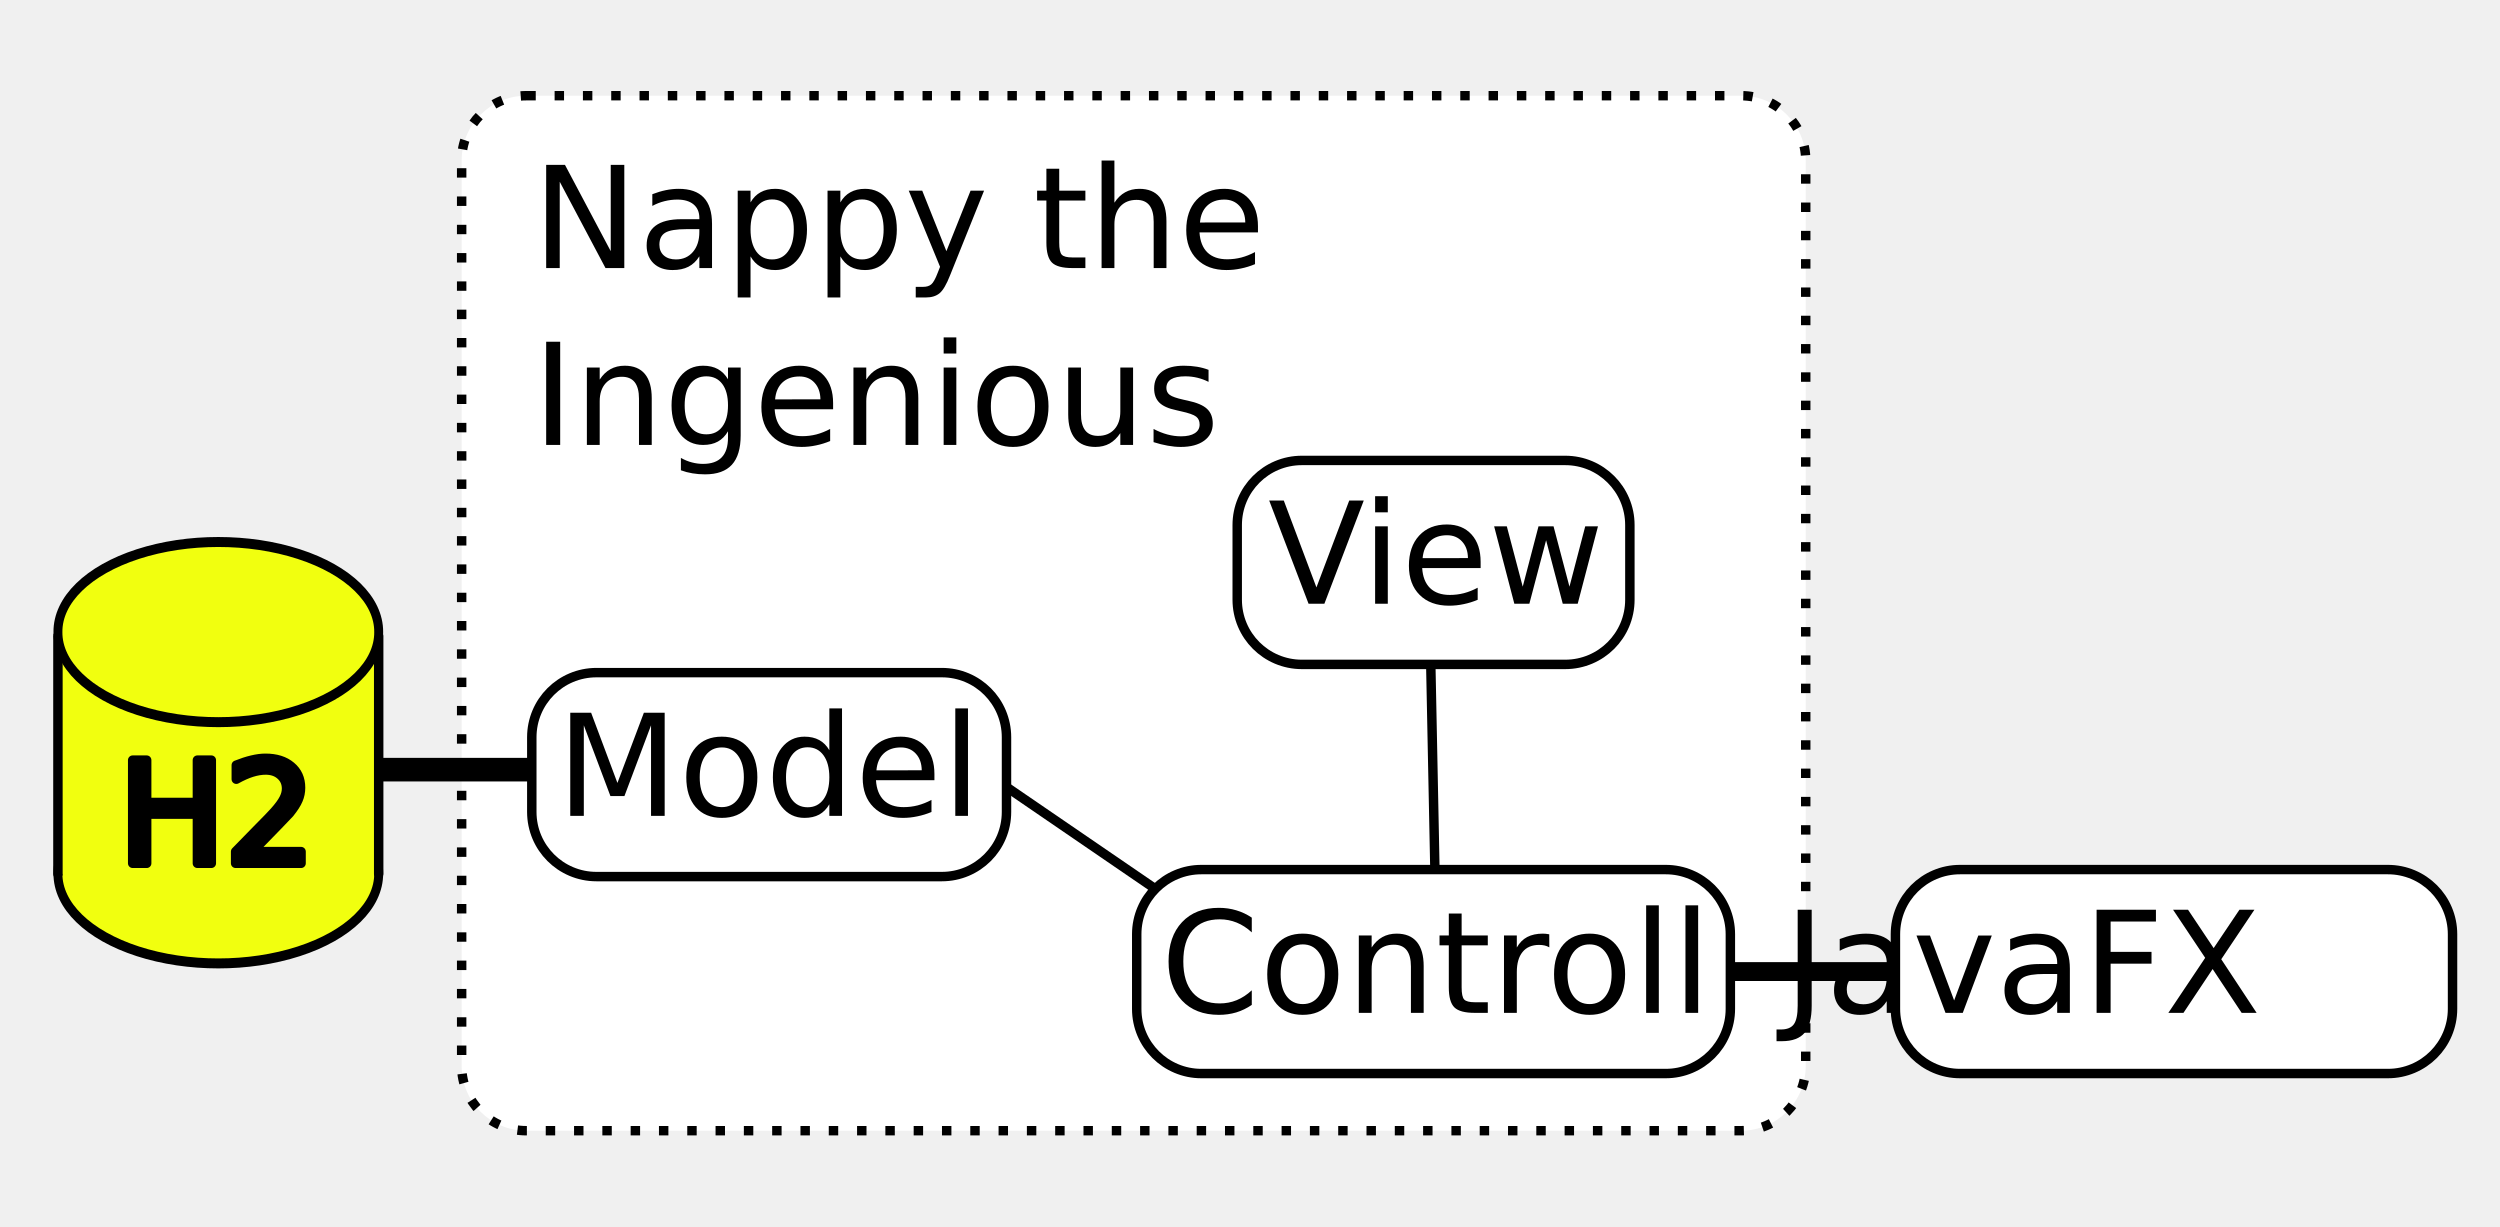
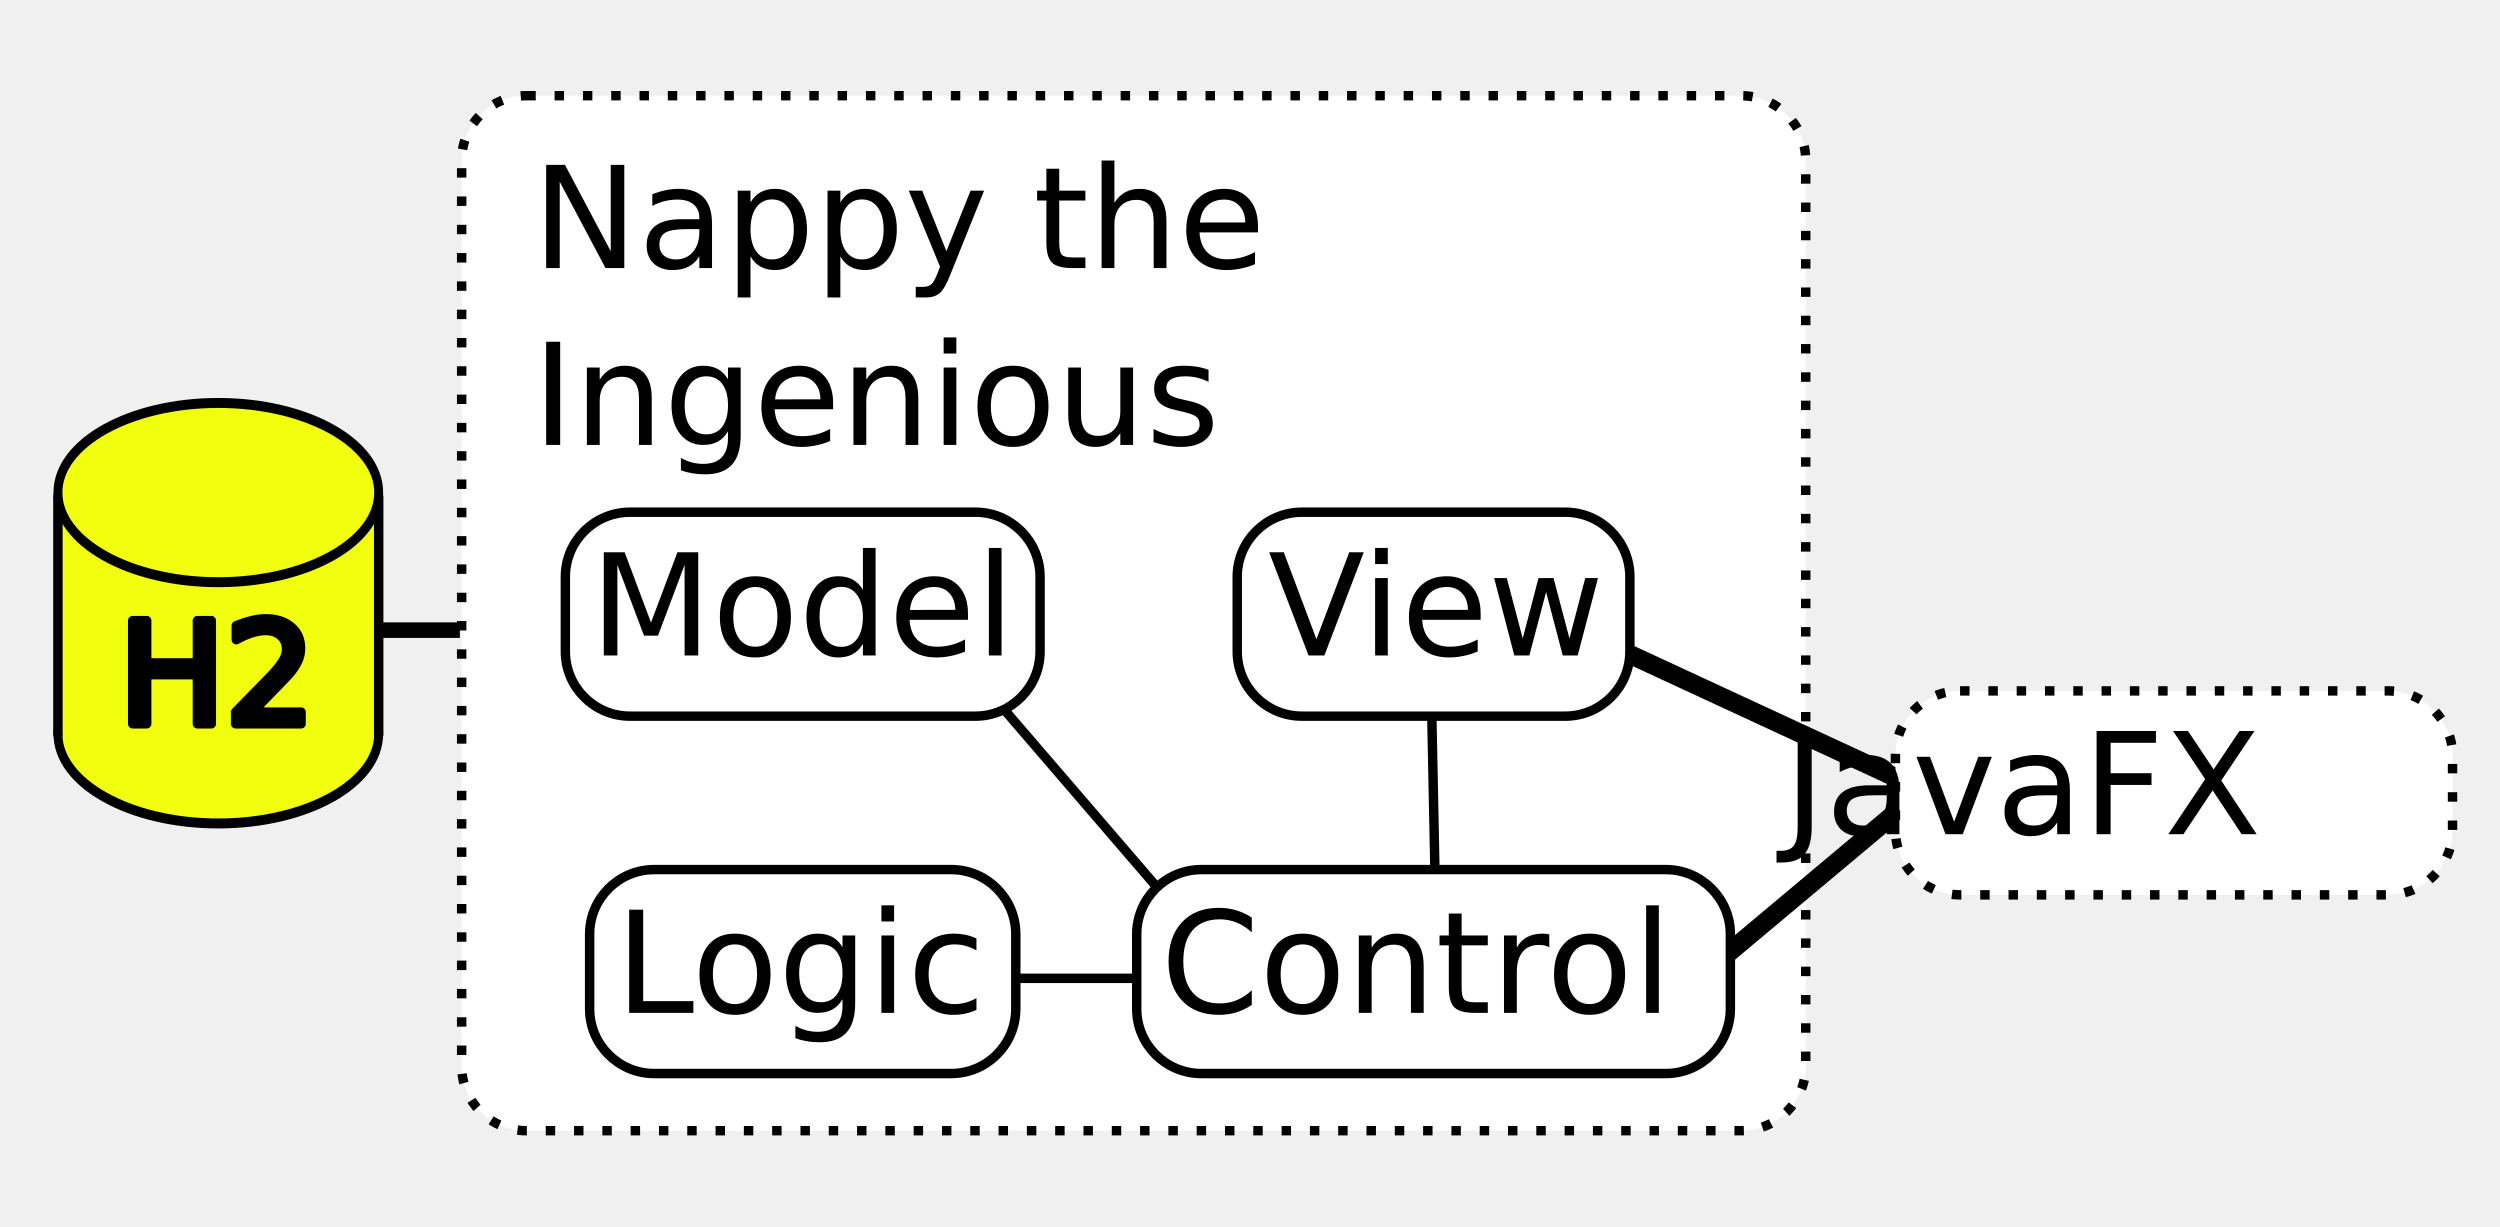
<svg xmlns="http://www.w3.org/2000/svg" width="530" height="260" id="svg3980" version="1.1">
  <defs id="defs3982" />
  <g id="layer1" transform="translate(0,-220)">
    <rect style="fill:#ffffff;fill-opacity:1;fill-rule:nonzero;stroke:#000000;stroke-width:2;stroke-miterlimit:4;stroke-opacity:1;stroke-dasharray:2, 4;stroke-dashoffset:0" id="rect3099" width="284.941" height="219.42" x="97.872" y="240.29" rx="13.706" ry="13.706" />
-     <path style="fill:none;stroke:#000000;stroke-width:4;stroke-linecap:butt;stroke-linejoin:miter;stroke-miterlimit:4;stroke-opacity:1;stroke-dasharray:none" d="m 350.855,425.971 67.085,0" id="path3994" />
-     <g id="g3989" transform="translate(-156.4183,179.6629)">
-       <rect style="fill:#ffffff;fill-opacity:1;stroke:#000000;stroke-width:2;stroke-linecap:round;stroke-linejoin:round;stroke-miterlimit:4;stroke-opacity:1;stroke-dasharray:none;stroke-dashoffset:0" id="rect3976" width="118.106" height="43.241" x="558.25" y="224.688" rx="13.706" ry="13.706" />
-       <text id="text3960" y="255.068" x="618.556" style="font-size:30px;font-style:normal;font-variant:normal;font-weight:normal;font-stretch:normal;text-align:center;text-anchor:middle;fill:#000000;fill-opacity:1;fill-rule:nonzero;stroke:none;font-family:DejaVu Sans;-inkscape-font-specification:DejaVu Sans" xml:space="preserve">
+     <path style="fill:none;stroke:#000000;stroke-width:4;stroke-linecap:butt;stroke-linejoin:miter;stroke-miterlimit:4;stroke-dasharray:none;stroke-opacity:1" d="m 337.947,355.22 69.666,32.27 -43.888,36.789" id="path3994" />
+     <g id="g3989" transform="translate(-156.4183,141.7799)">
+       <rect style="fill:#ffffff;fill-opacity:1;stroke:#000000;stroke-width:2;stroke-linecap:butt;stroke-linejoin:miter;stroke-miterlimit:4;stroke-dasharray:2,4;stroke-dashoffset:0;stroke-opacity:1" id="rect3976" width="118.106" height="43.241" x="558.25" y="224.688" rx="13.706" ry="13.706" />
+       <text id="text3960" y="255.068" x="618.556" style="font-style:normal;font-variant:normal;font-weight:normal;font-stretch:normal;font-size:30px;font-family:'DejaVu Sans';-inkscape-font-specification:'DejaVu Sans';text-align:center;text-anchor:middle;fill:#000000;fill-opacity:1;fill-rule:nonzero;stroke:none" xml:space="preserve">
        <tspan style="fill:#000000;fill-opacity:1" y="255.068" x="618.556" id="tspan3962">JavaFX</tspan>
      </text>
    </g>
-     <path style="fill:none;stroke:#000000;stroke-width:5;stroke-linecap:butt;stroke-linejoin:miter;stroke-miterlimit:4;stroke-opacity:1;stroke-dasharray:none" d="m 70.73,383.167 61.609,0" id="path3883" />
-     <g id="g4531" transform="translate(-138.7395,210.6939)">
-       <path style="fill:#f1ff0f;fill-opacity:1;fill-rule:nonzero;stroke:#000000;stroke-width:2.083;stroke-linecap:round;stroke-linejoin:round;stroke-miterlimit:4;stroke-opacity:1;stroke-dasharray:none;stroke-dashoffset:0" id="path4500" d="m 223.305,141.17 a 37.433,18.716 0 1 1 -74.865,0 37.433,18.716 0 1 1 74.865,0 z" transform="matrix(0.9082986,0,0,1.015157,16.19369,51.14394)" />
-       <path id="rect3988" d="m 151.021,194.585 0,-50.475 c 0,-0.059 0.068,-0.106 0.153,-0.106 l 67.694,0 c 0.085,0 0.153,0.047 0.153,0.106 l 0,50.475" style="fill:#f1ff0f;fill-opacity:1;stroke:#000000;stroke-width:2;stroke-linecap:round;stroke-linejoin:round;stroke-miterlimit:4;stroke-opacity:1;stroke-dashoffset:0" />
-       <path transform="matrix(0.9082986,0,0,1.015157,16.19369,-0.00322507)" d="m 223.305,141.17 a 37.433,18.716 0 1 1 -74.865,0 37.433,18.716 0 1 1 74.865,0 z" id="path4498" style="fill:#f1ff0f;fill-opacity:1;fill-rule:nonzero;stroke:#000000;stroke-width:2.083;stroke-linecap:round;stroke-linejoin:round;stroke-miterlimit:4;stroke-opacity:1;stroke-dasharray:none;stroke-dashoffset:0" />
-       <text id="text4503" y="192.329" x="163.929" style="font-size:30px;font-style:normal;font-variant:normal;font-weight:normal;font-stretch:normal;text-align:start;text-anchor:start;fill:#000000;fill-opacity:1;fill-rule:nonzero;stroke:#000000;stroke-width:2;stroke-linecap:round;stroke-linejoin:round;stroke-miterlimit:4;stroke-opacity:1;stroke-dasharray:none;stroke-dashoffset:0;font-family:DejaVu Sans;-inkscape-font-specification:DejaVu Sans" xml:space="preserve">
-         <tspan y="192.329" x="163.929" id="tspan4505">H2</tspan>
-       </text>
+     <g id="g4163" transform="translate(0,-2.467831)">
+       <path id="path3883" d="m 70.73,356.06 26.757,0" style="fill:none;stroke:#000000;stroke-width:3.295;stroke-linecap:butt;stroke-linejoin:miter;stroke-miterlimit:4;stroke-dasharray:none;stroke-opacity:1" />
+       <g transform="translate(-138.7395,183.5875)" id="g4531">
+         <ellipse ry="18.716" rx="37.433" cy="141.17" cx="185.872" transform="matrix(0.9082986,0,0,1.015157,16.19369,51.14394)" id="path4500" style="fill:#f1ff0f;fill-opacity:1;fill-rule:nonzero;stroke:#000000;stroke-width:2.083;stroke-linecap:round;stroke-linejoin:round;stroke-miterlimit:4;stroke-dasharray:none;stroke-dashoffset:0;stroke-opacity:1" />
+         <path style="fill:#f1ff0f;fill-opacity:1;stroke:#000000;stroke-width:2;stroke-linecap:round;stroke-linejoin:round;stroke-miterlimit:4;stroke-dashoffset:0;stroke-opacity:1" d="m 151.021,194.585 0,-50.475 c 0,-0.059 0.068,-0.106 0.153,-0.106 l 67.694,0 c 0.085,0 0.153,0.047 0.153,0.106 l 0,50.475" id="rect3988" />
+         <ellipse ry="18.716" rx="37.433" cy="141.17" cx="185.872" style="fill:#f1ff0f;fill-opacity:1;fill-rule:nonzero;stroke:#000000;stroke-width:2.083;stroke-linecap:round;stroke-linejoin:round;stroke-miterlimit:4;stroke-dasharray:none;stroke-dashoffset:0;stroke-opacity:1" id="path4498" transform="matrix(0.9082986,0,0,1.015157,16.19369,-0.00322507)" />
+         <text xml:space="preserve" style="font-style:normal;font-variant:normal;font-weight:normal;font-stretch:normal;font-size:30px;font-family:'DejaVu Sans';-inkscape-font-specification:'DejaVu Sans';text-align:start;text-anchor:start;fill:#000000;fill-opacity:1;fill-rule:nonzero;stroke:#000000;stroke-width:2;stroke-linecap:round;stroke-linejoin:round;stroke-miterlimit:4;stroke-dasharray:none;stroke-dashoffset:0;stroke-opacity:1" x="163.929" y="192.329" id="text4503">
+           <tspan id="tspan4505" x="163.929" y="192.329">H2</tspan>
+         </text>
+       </g>
    </g>
-     <path style="fill:none;stroke:#000000;stroke-width:2;stroke-linecap:butt;stroke-linejoin:miter;stroke-miterlimit:4;stroke-opacity:1;stroke-dasharray:none" d="m 210.221,384.692 89.744,61.427" id="path3996" />
-     <g id="g3825" transform="translate(0,33.56028)">
-       <rect style="fill:#ffffff;fill-opacity:1;stroke:#000000;stroke-width:2;stroke-linecap:round;stroke-linejoin:round;stroke-miterlimit:4;stroke-opacity:1;stroke-dasharray:none;stroke-dashoffset:0" id="rect3823" width="100.637" height="43.241" x="112.741" y="329.035" rx="13.706" ry="13.706" />
-       <text id="text4509" y="359.409" x="117.957" style="font-size:30px;font-style:normal;font-variant:normal;font-weight:normal;font-stretch:normal;text-align:start;text-anchor:start;fill:#000000;fill-opacity:1;stroke:none;font-family:DejaVu Sans;-inkscape-font-specification:DejaVu Sans" xml:space="preserve">
+     <path style="fill:none;stroke:#000000;stroke-width:2;stroke-linecap:butt;stroke-linejoin:miter;stroke-miterlimit:4;stroke-dasharray:none;stroke-opacity:1" d="m 201.831,357.586 60.056,69.817 -71.497,0" id="path3996" />
+     <g id="g3825" transform="translate(7.115167,-0.4502931)">
+       <rect style="fill:#ffffff;fill-opacity:1;stroke:#000000;stroke-width:2;stroke-linecap:round;stroke-linejoin:round;stroke-miterlimit:4;stroke-dasharray:none;stroke-dashoffset:0;stroke-opacity:1" id="rect3823" width="100.637" height="43.241" x="112.741" y="329.035" rx="13.706" ry="13.706" />
+       <text id="text4509" y="359.409" x="117.957" style="font-style:normal;font-variant:normal;font-weight:normal;font-stretch:normal;font-size:30px;font-family:'DejaVu Sans';-inkscape-font-specification:'DejaVu Sans';text-align:start;text-anchor:start;fill:#000000;fill-opacity:1;stroke:none" xml:space="preserve">
        <tspan id="tspan4513" y="359.409" x="117.957">Model</tspan>
      </text>
    </g>
    <text id="text3869" y="276.826" x="112.851" style="font-size:30px;font-style:normal;font-variant:normal;font-weight:normal;font-stretch:normal;text-align:start;text-anchor:start;fill:#000000;fill-opacity:1;stroke:none;font-family:DejaVu Sans;-inkscape-font-specification:DejaVu Sans" xml:space="preserve">
      <tspan id="tspan3873" y="276.826" x="112.851">Nappy the</tspan>
      <tspan y="314.326" x="112.851" id="tspan3840">Ingenious</tspan>
    </text>
    <path style="fill:none;stroke:#000000;stroke-width:2;stroke-linecap:butt;stroke-linejoin:miter;stroke-miterlimit:4;stroke-opacity:1;stroke-dasharray:none" d="m 302.943,341.984 1.936,95.984" id="path3998" />
    <g id="g3830" transform="translate(-47.75887,93.58156)">
      <rect style="fill:#ffffff;fill-opacity:1;stroke:#000000;stroke-width:2;stroke-linecap:round;stroke-linejoin:round;stroke-miterlimit:4;stroke-opacity:1;stroke-dasharray:none;stroke-dashoffset:0" id="rect3887" width="125.851" height="43.241" x="288.745" y="310.769" rx="13.706" ry="13.706" />
-       <text xml:space="preserve" style="font-size:30px;font-style:normal;font-variant:normal;font-weight:normal;font-stretch:normal;text-align:start;text-anchor:start;fill:#000000;fill-opacity:1;stroke:none;font-family:DejaVu Sans;-inkscape-font-specification:DejaVu Sans" x="293.809" y="341.143" id="text3889">
-         <tspan x="293.809" y="341.143" id="tspan3893">Controll</tspan>
+       <text xml:space="preserve" style="font-style:normal;font-variant:normal;font-weight:normal;font-stretch:normal;font-size:30px;font-family:'DejaVu Sans';-inkscape-font-specification:'DejaVu Sans';text-align:start;text-anchor:start;fill:#000000;fill-opacity:1;stroke:none" x="293.809" y="341.143" id="text3889">
+         <tspan x="293.809" y="341.143" id="tspan3893">Control</tspan>
      </text>
    </g>
-     <g id="g3835" transform="translate(-125.0328,-63.24823)">
-       <rect ry="13.706" rx="13.706" y="380.861" x="387.323" height="43.241" width="83.243" id="rect3909" style="fill:#ffffff;fill-opacity:1;stroke:#000000;stroke-width:2;stroke-linecap:round;stroke-linejoin:round;stroke-miterlimit:4;stroke-opacity:1;stroke-dasharray:none;stroke-dashoffset:0" />
-       <text id="text3911" y="411.235" x="393.869" style="font-size:30px;font-style:normal;font-variant:normal;font-weight:normal;font-stretch:normal;text-align:start;text-anchor:start;fill:#000000;fill-opacity:1;stroke:none;font-family:DejaVu Sans;-inkscape-font-specification:DejaVu Sans" xml:space="preserve">
+     <g id="g3835" transform="translate(-125.0328,-52.2766)">
+       <rect ry="13.706" rx="13.706" y="380.861" x="387.323" height="43.241" width="83.243" id="rect3909" style="fill:#ffffff;fill-opacity:1;stroke:#000000;stroke-width:2;stroke-linecap:round;stroke-linejoin:round;stroke-miterlimit:4;stroke-dasharray:none;stroke-dashoffset:0;stroke-opacity:1" />
+       <text id="text3911" y="411.235" x="393.869" style="font-style:normal;font-variant:normal;font-weight:normal;font-stretch:normal;font-size:30px;font-family:'DejaVu Sans';-inkscape-font-specification:'DejaVu Sans';text-align:start;text-anchor:start;fill:#000000;fill-opacity:1;stroke:none" xml:space="preserve">
        <tspan id="tspan3913" y="411.235" x="393.869">View</tspan>
+       </text>
+     </g>
+     <g id="g4183" transform="translate(-160.5206,149.3404)">
+       <rect style="fill:#ffffff;fill-opacity:1;stroke:#000000;stroke-width:2;stroke-linecap:round;stroke-linejoin:round;stroke-miterlimit:4;stroke-dasharray:none;stroke-dashoffset:0;stroke-opacity:1" id="rect4174" width="90.342" height="43.241" x="285.524" y="255.01" rx="13.706" ry="13.706" />
+       <text xml:space="preserve" style="font-style:normal;font-variant:normal;font-weight:normal;font-stretch:normal;font-size:30px;font-family:'DejaVu Sans';-inkscape-font-specification:'DejaVu Sans';text-align:start;text-anchor:start;fill:#000000;fill-opacity:1;stroke:none" x="290.969" y="285.384" id="text4176">
+         <tspan x="290.969" y="285.384" id="tspan4178">Logic</tspan>
      </text>
    </g>
  </g>
</svg>
